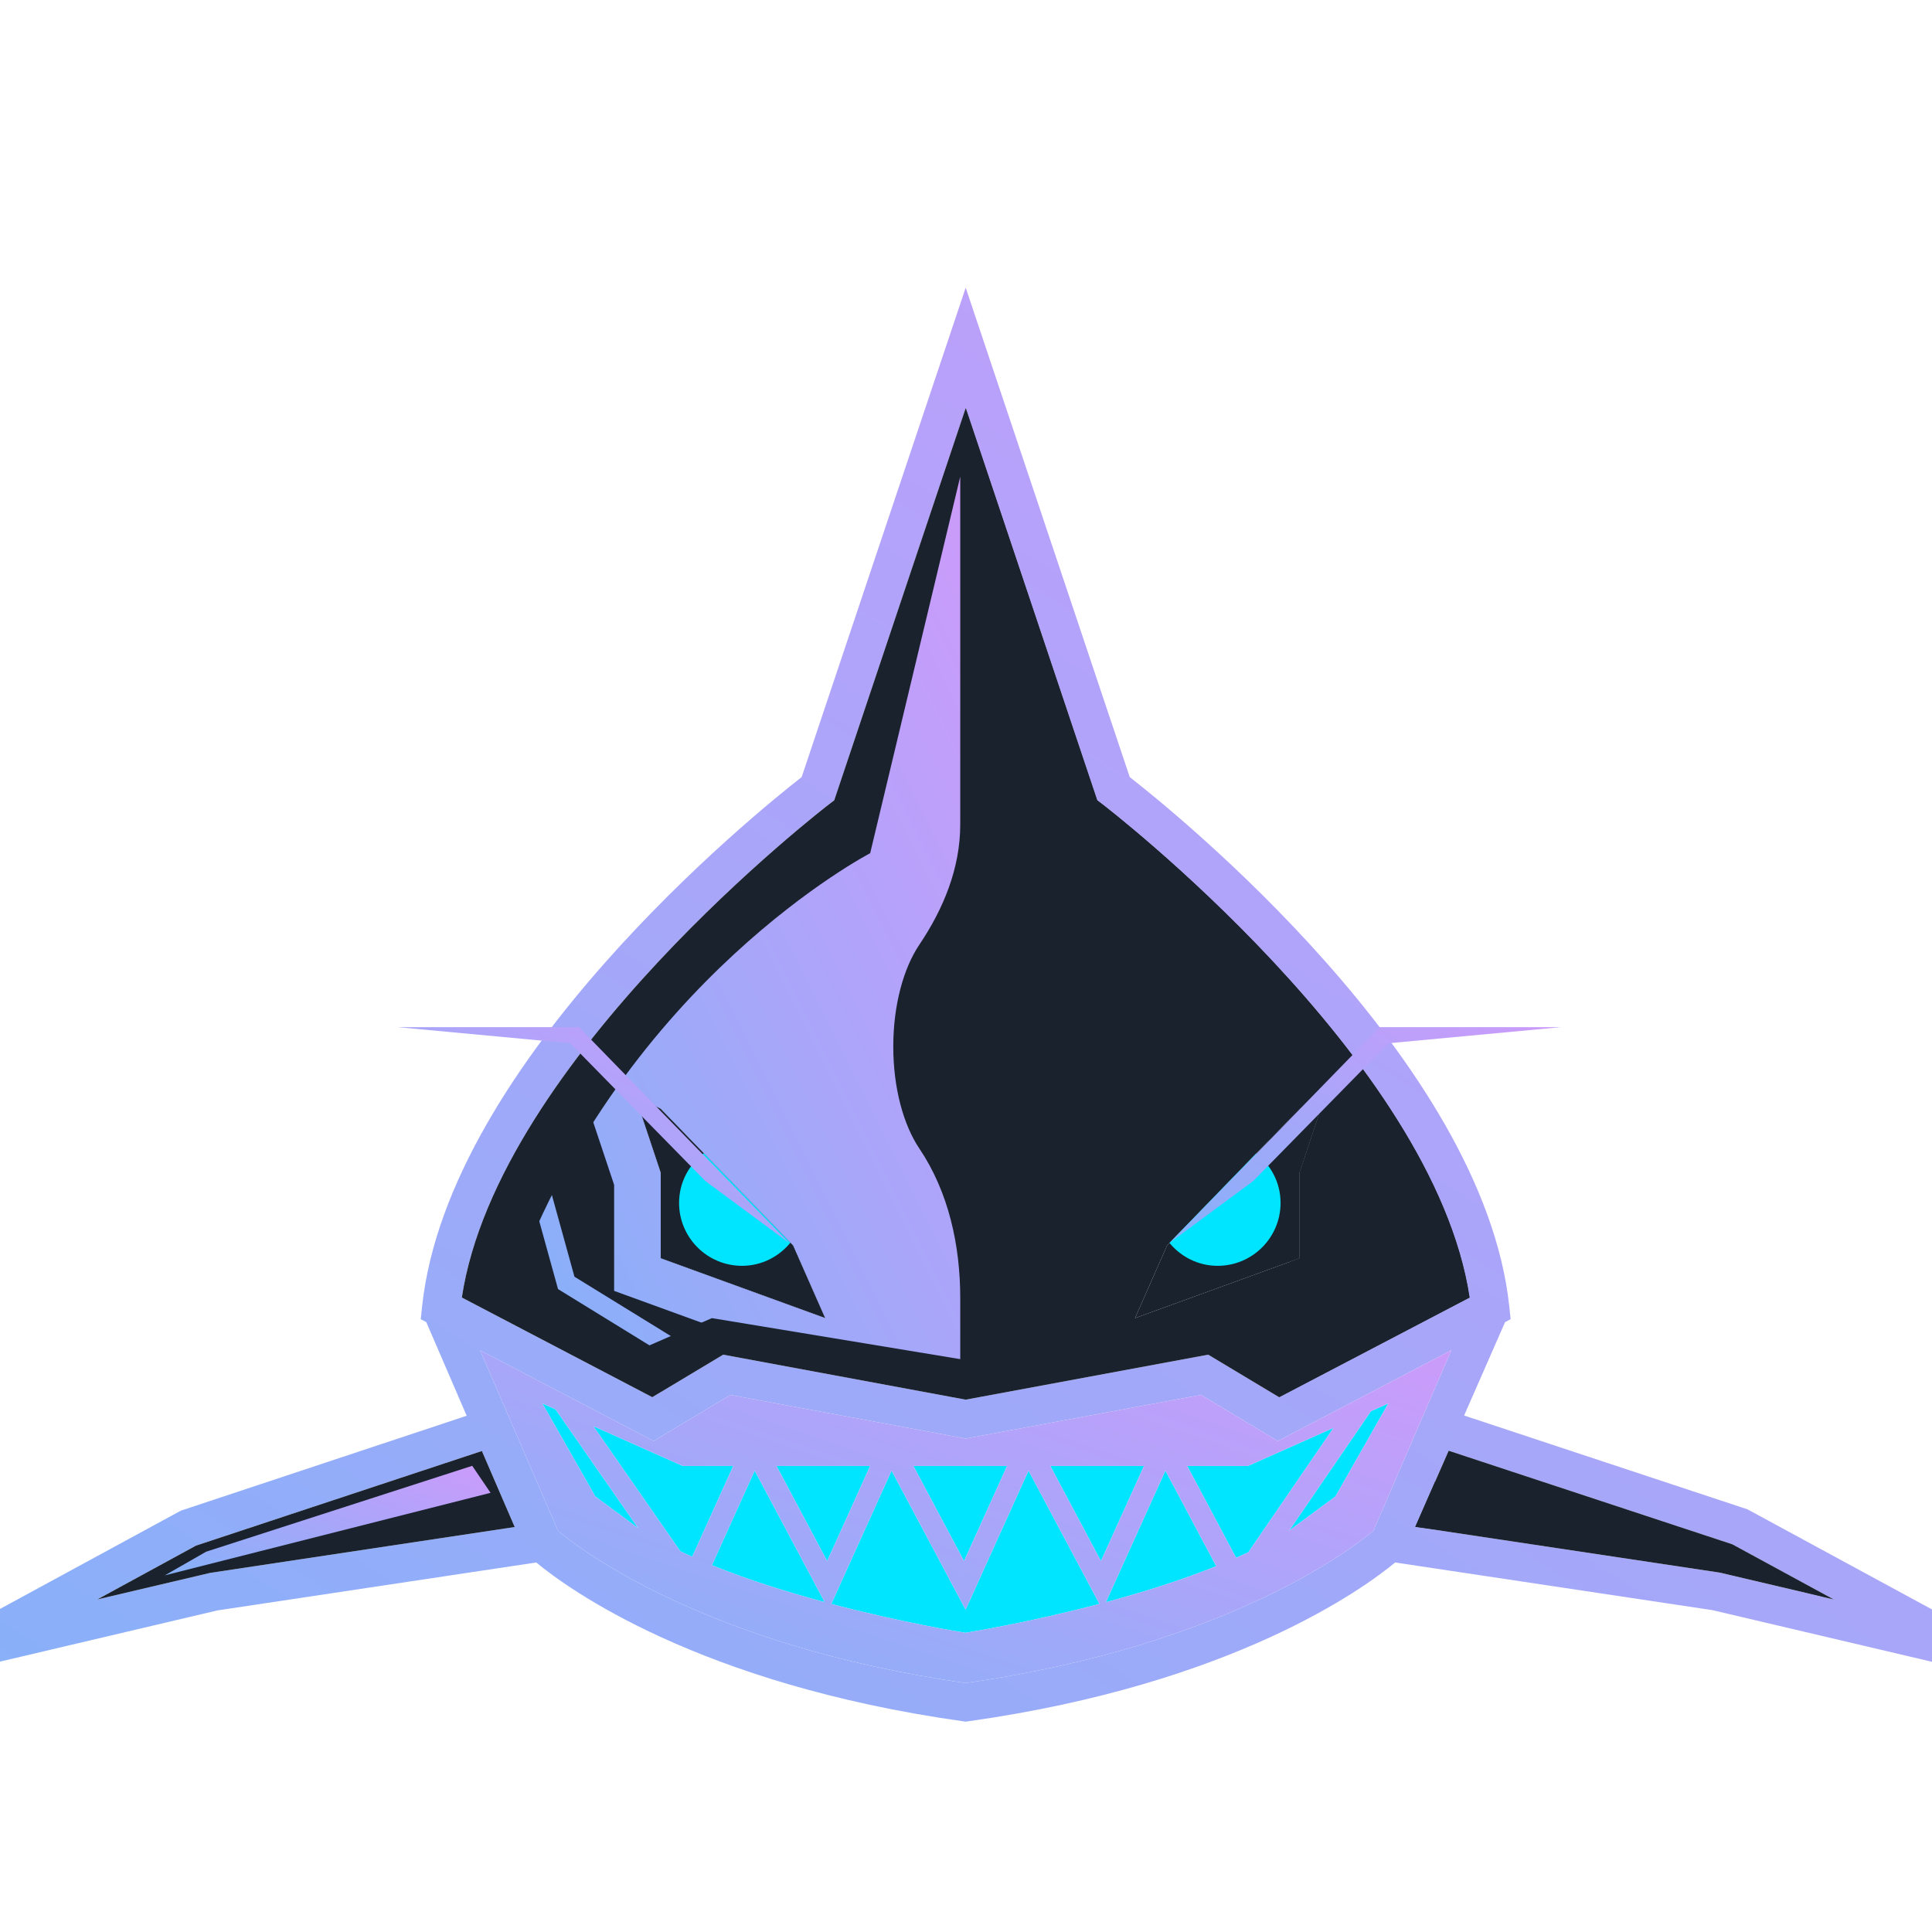
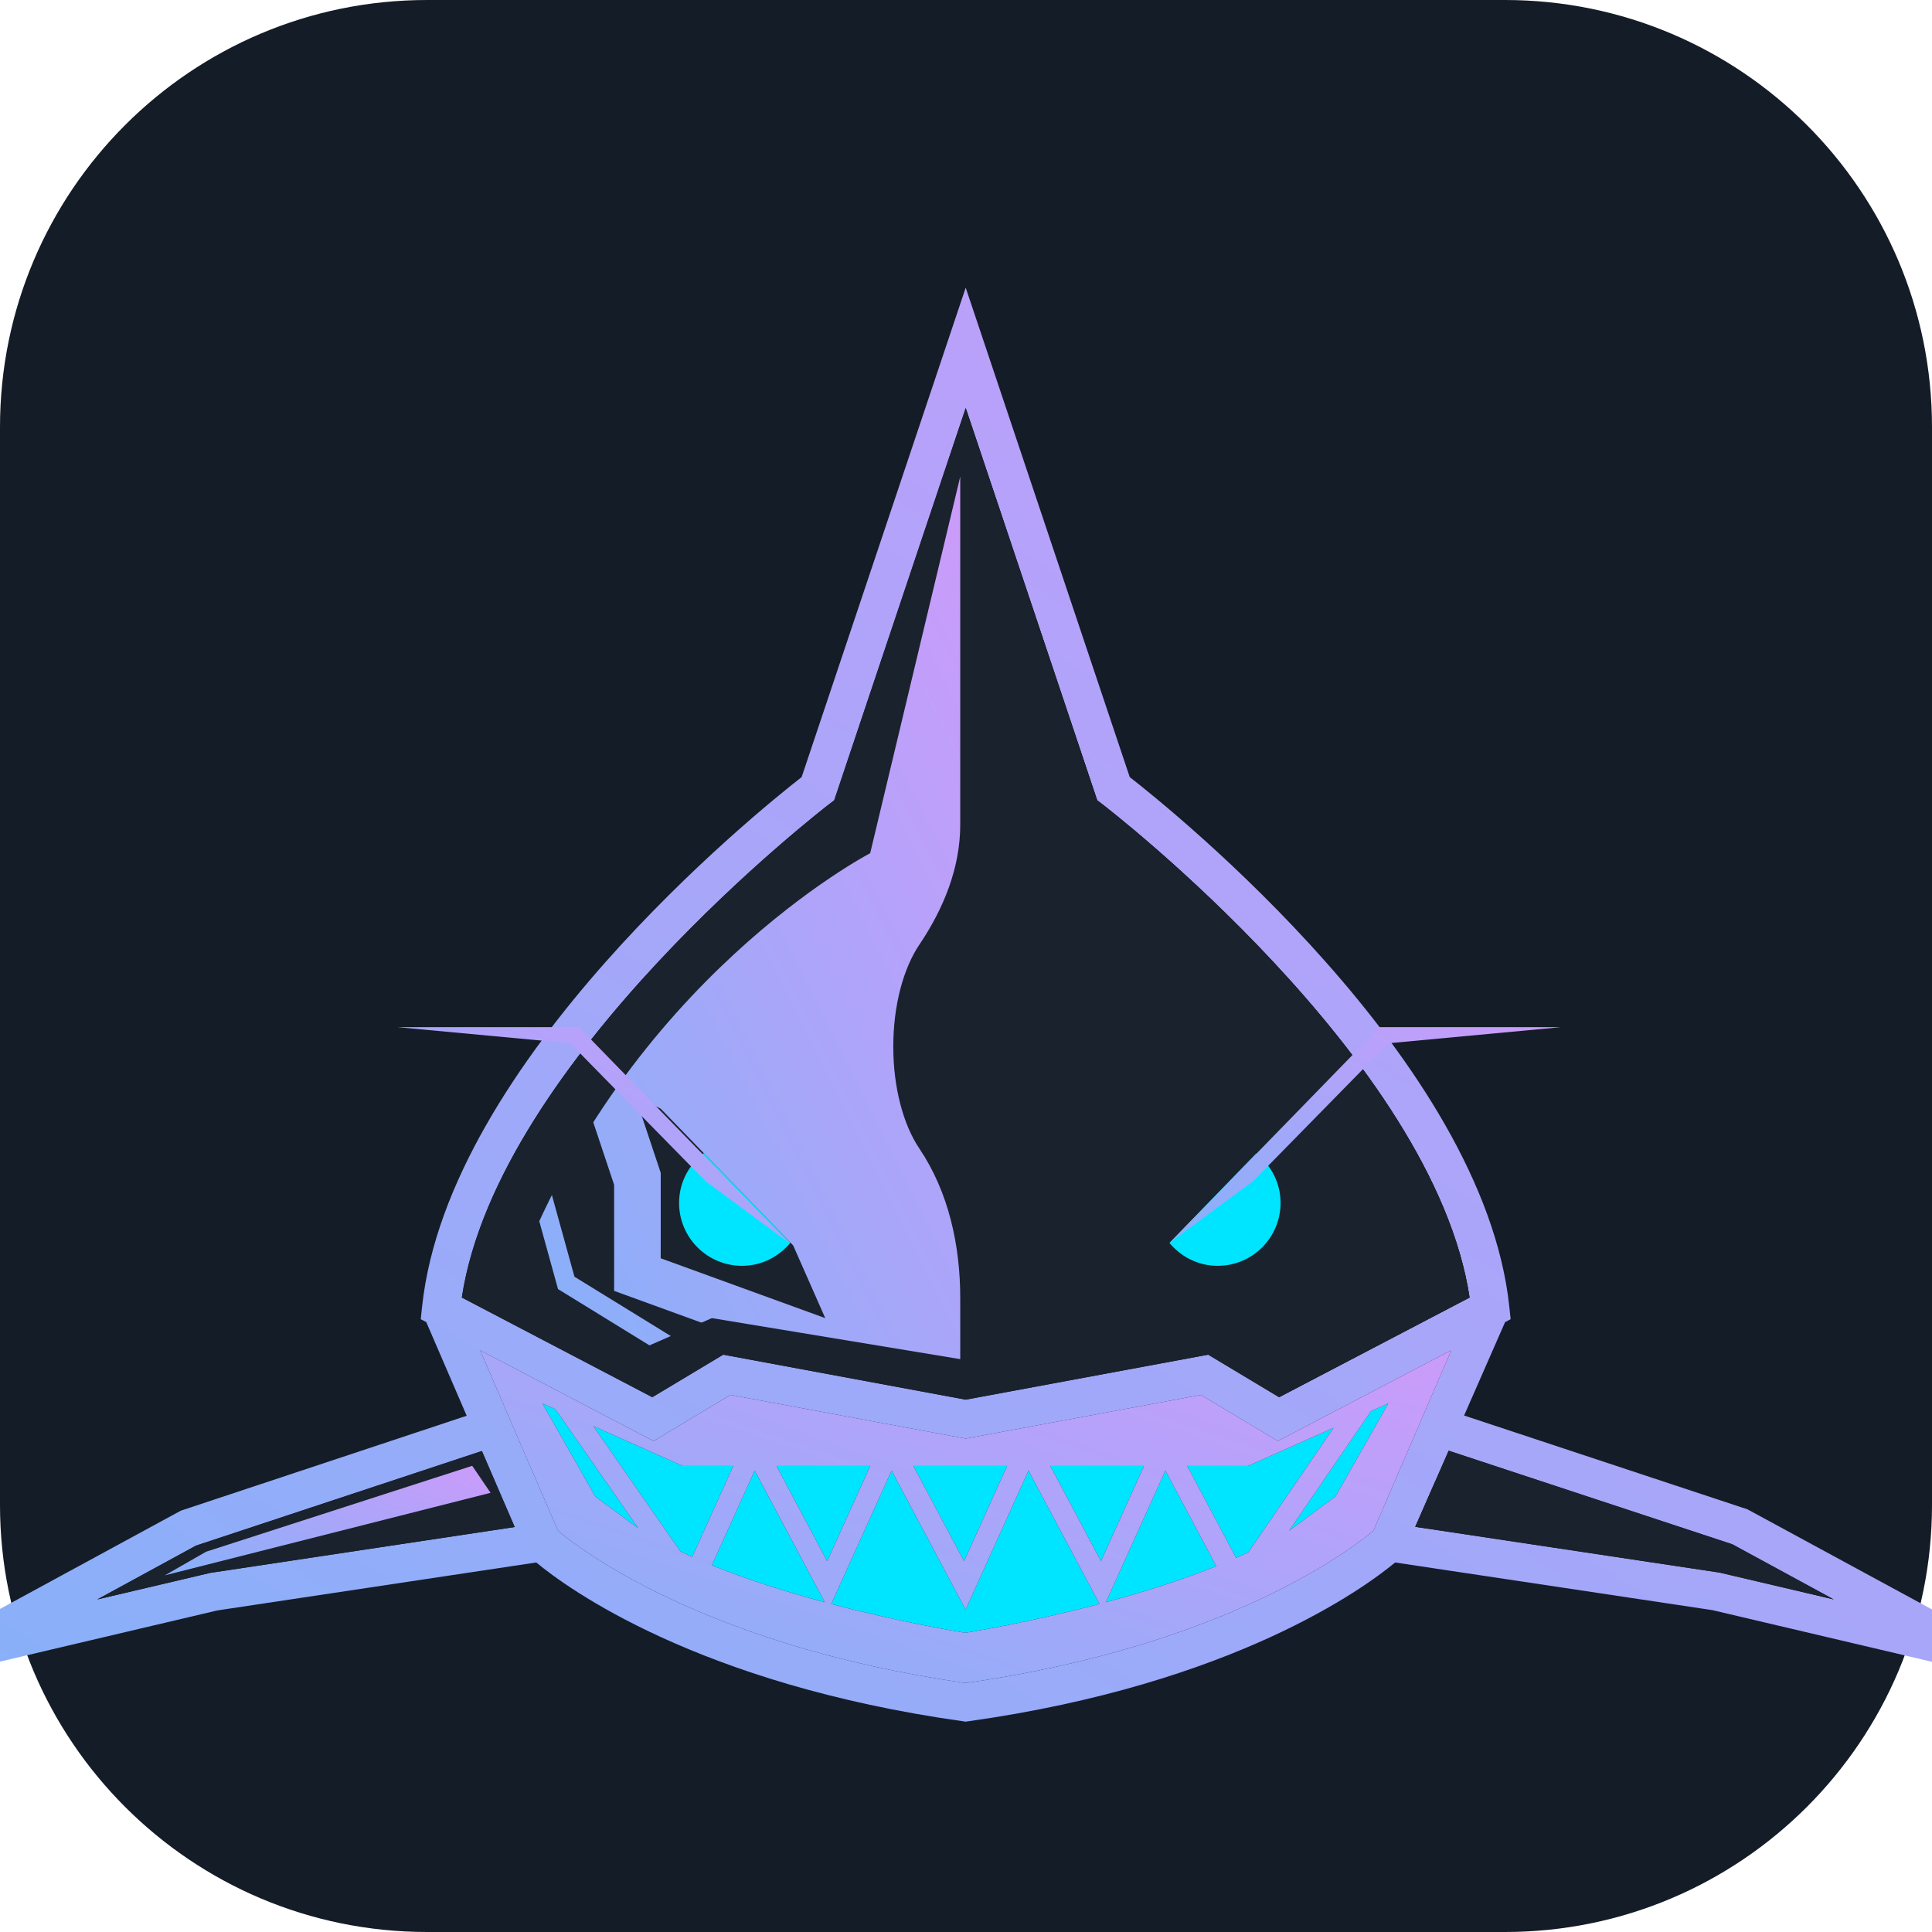
<svg xmlns="http://www.w3.org/2000/svg" viewBox="450 182 380 380" width="380" height="380" role="img" aria-label="Juke">
  <defs>
    <linearGradient id="jukeGrad" x1="0%" y1="0%" x2="100%" y2="100%">
      <stop offset="0%" stop-color="#85B1F9" />
      <stop offset="100%" stop-color="#CC9BFA" />
    </linearGradient>
    <filter id="eyeBloom" x="-300%" y="-300%" width="700%" height="700%">
      <feGaussianBlur stdDeviation="5" />
    </filter>
  </defs>
+   <rect x="450" y="182" width="380" height="380" rx="84" fill="#141C27" />
  <g transform="matrix(1.921154 0 0 1.921154 640 389.8519)">
    <g opacity="0.42" filter="url(#eyeBloom)">
      <g class="eyeCopy" transform="matrix(0.9307168 0 0 -0.9307168 -23.6739 15.63753)">
        <path style="stroke: none; stroke-width: 1; stroke-dasharray: none; stroke-linecap: butt; stroke-dashoffset: 0; stroke-linejoin: miter; stroke-miterlimit: 4; fill: #00E5FF; fill-rule: nonzero; opacity: 1;" paint-order="stroke" transform=" translate(-6.1255, 0.727)" d="M 0 0 C 0 -3.822 3.1 -6.922 6.923 -6.922 C 9.08 -6.922 10.982 -5.917 12.251 -4.371 L 2.72 5.468 C 1.077 4.201 0 2.236 0 0" stroke-linecap="round" />
      </g>
      <g class="eyeCopy" transform="matrix(0.9307168 0 0 -0.9307168 26.51845 15.65224)">
        <path style="stroke: none; stroke-width: 1; stroke-dasharray: none; stroke-linecap: butt; stroke-dashoffset: 0; stroke-linejoin: miter; stroke-miterlimit: 4; fill: #00E5FF; fill-rule: nonzero; opacity: 1;" paint-order="stroke" transform=" translate(-0.813, -6.179)" d="M 0 0 C 3.824 0 6.923 3.1 6.923 6.922 C 6.923 9.14 5.862 11.093 4.241 12.358 L -5.297 2.514 C -4.027 0.988 -2.139 0 0 0" stroke-linecap="round" />
      </g>
    </g>
    <g class="rim" transform="matrix(0.9307168 0 0 -0.9307168 -0.03108594 -5.335334)">
      <path style="stroke: none; stroke-width: 1; stroke-dasharray: none; stroke-linecap: butt; stroke-dashoffset: 0; stroke-linejoin: miter; stroke-miterlimit: 4; fill: url(#jukeGrad); fill-rule: nonzero; opacity: 1;" paint-order="stroke" transform=" translate(0, -74.6205)" d="M 0 0 C -28.828 4.111 -42.677 14.92 -44.849 16.753 L -53.417 36.602 L -34.334 26.617 L -25.878 31.691 L 0 26.888 L 25.878 31.691 L 34.334 26.617 L 53.416 36.602 L 44.849 16.753 C 42.676 14.92 28.828 4.111 0 0 M -83.107 12.114 L -95.536 9.189 L -84.671 15.111 L -53.219 25.521 L -49.609 17.158 z M -14.979 96.703 L -14.463 97.096 L 0 140.247 L 14.463 97.096 L 14.979 96.703 C 15.351 96.422 51.455 68.687 55.426 42.403 L 34.474 31.44 L 26.676 36.118 L 0 31.169 L -26.676 36.118 L -34.474 31.44 L -55.426 42.403 C -51.457 68.669 -15.349 96.422 -14.979 96.703 M 84.328 15.261 L 95.479 9.198 L 82.936 12.145 L 49.454 17.181 L 53.127 25.554 z M 125.043 -2.077 L 85.995 19.106 L 54.825 29.424 L 59.332 39.697 L 59.945 40.02 L 59.793 41.441 C 56.908 68.465 22.882 95.883 18.045 99.652 L 0 153.491 L -18.046 99.652 C -22.882 95.883 -56.908 68.465 -59.793 41.441 L -59.945 40.02 L -59.338 39.701 L -54.892 29.399 L -86.338 18.957 L -125.043 -2.077 L -82.312 7.985 L -47.239 13.259 C -43.84 10.441 -29.446 -0.112 -0.292 -4.209 L 0 -4.25 L 0.292 -4.209 C 29.447 -0.112 43.84 10.441 47.239 13.259 L 82.141 8.016 Z" stroke-linecap="round" />
    </g>
    <g class="body" transform="matrix(0.9307168 0 0 -0.9307168 27.03937 15.38103)">
      <path style="stroke: none; stroke-width: 1; stroke-dasharray: none; stroke-linecap: butt; stroke-dashoffset: 0; stroke-linejoin: miter; stroke-miterlimit: 4; fill: #1A222D; fill-rule: nonzero; opacity: 1;" paint-order="stroke" transform=" translate(7.639, 3.761)" d="M 0 0 L 2.82 8.462 L 0 7.052 L -14.573 -7.991 L -18.098 -15.984 L 0 -9.403 Z" stroke-linecap="round" />
    </g>
    <g class="body" transform="matrix(0.9307168 0 0 -0.9307168 -24.14531 15.38131)">
      <path style="stroke: none; stroke-width: 1; stroke-dasharray: none; stroke-linecap: butt; stroke-dashoffset: 0; stroke-linejoin: miter; stroke-miterlimit: 4; fill: #1A222D; fill-rule: nonzero; opacity: 1;" paint-order="stroke" transform=" translate(-7.6385, -5.642)" d="M 0 0 L 18.098 -6.581 L 14.572 1.412 L 0 16.455 L -2.821 17.865 L 0 9.403 Z" stroke-linecap="round" />
    </g>
    <g class="tooth" style="--i:0" transform="matrix(0.9307168 0 0 -0.9307168 -0.5897953 46.76489)">
      <path style="stroke: none; stroke-width: 1; stroke-dasharray: none; stroke-linecap: butt; stroke-dashoffset: 0; stroke-linejoin: miter; stroke-miterlimit: 4; fill: #00E5FF; fill-rule: nonzero; opacity: 1;" paint-order="stroke" transform=" translate(5.154, 5.235)" d="M 0 0 L -4.554 0 L -4.629 0 L -10.308 0 L -4.736 -10.47 z" stroke-linecap="round" />
    </g>
    <g class="tooth" style="--i:1" transform="matrix(0.9307168 0 0 -0.9307168 -20.23918 49.10508)">
      <path style="stroke: none; stroke-width: 1; stroke-dasharray: none; stroke-linecap: butt; stroke-dashoffset: 0; stroke-linejoin: miter; stroke-miterlimit: 4; fill: #00E5FF; fill-rule: nonzero; opacity: 1;" paint-order="stroke" transform=" translate(-6.2075, -3.1725)" d="M 0 0 C 4.041 -1.636 8.379 -2.982 12.415 -4.067 L 4.709 10.412 Z" stroke-linecap="round" />
    </g>
    <g class="tooth" style="--i:2" transform="matrix(0.9307168 0 0 -0.9307168 -14.60611 46.76489)">
      <path style="stroke: none; stroke-width: 1; stroke-dasharray: none; stroke-linecap: butt; stroke-dashoffset: 0; stroke-linejoin: miter; stroke-miterlimit: 4; fill: #00E5FF; fill-rule: nonzero; opacity: 1;" paint-order="stroke" transform=" translate(-5.153, 5.235)" d="M 0 0 L 5.571 -10.47 L 10.306 0 Z" stroke-linecap="round" />
    </g>
    <g class="tooth" style="--i:3" transform="matrix(0.9307168 0 0 -0.9307168 13.4268 46.76489)">
      <path style="stroke: none; stroke-width: 1; stroke-dasharray: none; stroke-linecap: butt; stroke-dashoffset: 0; stroke-linejoin: miter; stroke-miterlimit: 4; fill: #00E5FF; fill-rule: nonzero; opacity: 1;" paint-order="stroke" transform=" translate(-5.153, 5.235)" d="M 0 0 L 5.571 -10.47 L 10.306 0 Z" stroke-linecap="round" />
    </g>
    <g class="tooth" style="--i:4" transform="matrix(0.9307168 0 0 -0.9307168 30.14043 44.64332)">
      <path style="stroke: none; stroke-width: 1; stroke-dasharray: none; stroke-linecap: butt; stroke-dashoffset: 0; stroke-linejoin: miter; stroke-miterlimit: 4; fill: #00E5FF; fill-rule: nonzero; opacity: 1;" paint-order="stroke" transform=" translate(-1.374, 2.9555)" d="M 0 0 L -6.678 0 L -1.299 -10.108 C -0.846 -9.911 -0.398 -9.709 0.043 -9.502 L 9.426 4.197 Z" stroke-linecap="round" />
    </g>
    <g class="tooth" style="--i:5" transform="matrix(0.9307168 0 0 -0.9307168 38.15595 42.00902)">
      <path style="stroke: none; stroke-width: 1; stroke-dasharray: none; stroke-linecap: butt; stroke-dashoffset: 0; stroke-linejoin: miter; stroke-miterlimit: 4; fill: #00E5FF; fill-rule: nonzero; opacity: 1;" paint-order="stroke" transform=" translate(3.547, 6.1515)" d="M 0 0 L -9.009 -13.154 L -3.906 -9.385 L 1.915 0.851 z" stroke-linecap="round" />
    </g>
    <g class="tooth" style="--i:6" transform="matrix(0.9307168 0 0 -0.9307168 19.97281 49.10629)">
      <path style="stroke: none; stroke-width: 1; stroke-dasharray: none; stroke-linecap: butt; stroke-dashoffset: 0; stroke-linejoin: miter; stroke-miterlimit: 4; fill: #00E5FF; fill-rule: nonzero; opacity: 1;" paint-order="stroke" transform=" translate(-6.0735, -7.2405)" d="M 0 0 C 3.948 1.061 8.181 2.376 12.147 3.963 L 6.549 14.481 Z" stroke-linecap="round" />
    </g>
    <g class="tooth" style="--i:7" transform="matrix(0.9307168 0 0 -0.9307168 -0.06384717 50.67399)">
      <path style="stroke: none; stroke-width: 1; stroke-dasharray: none; stroke-linecap: butt; stroke-dashoffset: 0; stroke-linejoin: miter; stroke-miterlimit: 4; fill: #00E5FF; fill-rule: nonzero; opacity: 1;" paint-order="stroke" transform=" translate(0.0255, -6.3725)" d="M 0 0 L -8.142 15.298 L -14.777 0.627 C -7.16 -1.383 -0.809 -2.421 -0.066 -2.54 L -0.066 -2.553 C -0.066 -2.553 -0.042 -2.549 -0.028 -2.546 C -0.014 -2.549 0.009 -2.553 0.009 -2.553 L 0.009 -2.54 C 0.752 -2.421 7.107 -1.381 14.726 0.629 L 6.919 15.298 Z" stroke-linecap="round" />
    </g>
    <g class="tooth" style="--i:8" transform="matrix(0.9307168 0 0 -0.9307168 -38.46541 41.87956)">
      <path style="stroke: none; stroke-width: 1; stroke-dasharray: none; stroke-linecap: butt; stroke-dashoffset: 0; stroke-linejoin: miter; stroke-miterlimit: 4; fill: #00E5FF; fill-rule: nonzero; opacity: 1;" paint-order="stroke" transform=" translate(-5.272, 6.863)" d="M 0 0 L 5.821 -10.235 L 10.544 -13.726 L 1.448 -0.646 z" stroke-linecap="round" />
    </g>
    <g class="tooth" style="--i:9" transform="matrix(0.9307168 0 0 -0.9307168 -30.99147 44.50371)">
      <path style="stroke: none; stroke-width: 1; stroke-dasharray: none; stroke-linecap: butt; stroke-dashoffset: 0; stroke-linejoin: miter; stroke-miterlimit: 4; fill: #00E5FF; fill-rule: nonzero; opacity: 1;" paint-order="stroke" transform=" translate(2.1455, 2.8055)" d="M 0 0 L -9.845 4.384 L -0.266 -9.395 C 0.163 -9.597 0.592 -9.798 1.034 -9.995 L 5.554 0 Z" stroke-linecap="round" />
    </g>
    <g class="body" transform="matrix(0.9307168 0 0 -0.9307168 67.4148 47.94309)">
      <path style="stroke: none; stroke-width: 1; stroke-dasharray: none; stroke-linecap: butt; stroke-dashoffset: 0; stroke-linejoin: miter; stroke-miterlimit: 4; fill: #1A222D; fill-rule: nonzero; opacity: 1;" paint-order="stroke" transform=" translate(10.4695, -5.2305)" d="M 0 0 L 12.543 -2.947 L 1.392 3.115 L -29.809 13.408 L -33.482 5.035 Z" stroke-linecap="round" />
    </g>
    <g class="body" transform="matrix(0.9307168 0 0 -0.9307168 -67.57516 47.96226)">
      <path style="stroke: none; stroke-width: 1; stroke-dasharray: none; stroke-linecap: butt; stroke-dashoffset: 0; stroke-linejoin: miter; stroke-miterlimit: 4; fill: #1A222D; fill-rule: nonzero; opacity: 1;" paint-order="stroke" transform=" translate(-22.9635, -8.166)" d="M 0 0 L 12.429 2.925 L 45.927 7.969 L 42.316 16.332 L 10.865 5.922 Z" stroke-linecap="round" />
    </g>
    <g class="body" transform="matrix(0.9307168 0 0 -0.9307168 -0.03117901 47.08217)">
      <path style="stroke: none; stroke-width: 1; stroke-dasharray: none; stroke-linecap: butt; stroke-dashoffset: 0; stroke-linejoin: miter; stroke-miterlimit: 4; fill: url(#jukeGrad); fill-rule: nonzero; opacity: 1;" paint-order="stroke" transform=" translate(31.087, -3.926)" d="M 0 0 C -0.441 -0.207 -0.889 -0.409 -1.342 -0.606 L -6.721 9.502 L -0.043 9.502 L 9.382 13.699 z M 15.404 16.379 L 9.583 6.144 L 4.481 2.374 L 13.49 15.528 Z M -15.667 -5.489 L -9.119 8.992 L -3.52 -1.526 C -7.486 -3.113 -11.72 -4.429 -15.667 -5.489 M -21.78 9.502 L -11.474 9.502 L -16.209 -0.968 z M -31.087 -8.846 L -31.087 -8.858 C -31.087 -8.858 -31.111 -8.854 -31.125 -8.852 C -31.139 -8.854 -31.163 -8.858 -31.163 -8.858 L -31.163 -8.846 C -31.906 -8.727 -38.257 -7.688 -45.874 -5.679 L -39.238 8.992 L -31.097 -6.306 L -24.178 8.992 L -16.371 -5.677 C -23.99 -7.687 -30.345 -8.727 -31.087 -8.846 M -51.9 9.502 L -41.594 9.502 L -46.329 -0.968 z M -59.007 -1.42 L -54.297 8.992 L -46.592 -5.487 C -50.628 -4.402 -54.966 -3.056 -59.007 -1.42 M -62.473 0.107 L -72.051 13.886 L -62.207 9.502 L -56.653 9.502 L -61.173 -0.493 C -61.614 -0.296 -62.043 -0.095 -62.473 0.107 M -71.833 6.144 L -77.654 16.379 L -76.206 15.733 L -67.11 2.653 z M -31.163 9.502 L -31.087 9.502 L -26.533 9.502 L -31.269 -0.968 L -36.841 9.502 z M -5.208 17.316 L -31.087 12.513 L -56.965 17.316 L -65.421 12.242 L -84.503 22.227 L -75.936 2.378 C -73.764 0.545 -59.915 -10.264 -31.087 -14.375 C -2.259 -10.264 11.589 0.545 13.762 2.378 L 22.329 22.227 L 3.247 12.242 Z" stroke-linecap="round" />
    </g>
    <g class="body" transform="matrix(0.9307168 0 0 -0.9307168 -0.03099287 -15.65438)">
      <path style="stroke: none; stroke-width: 1; stroke-dasharray: none; stroke-linecap: butt; stroke-dashoffset: 0; stroke-linejoin: miter; stroke-miterlimit: 4; fill: #1A222D; fill-rule: nonzero; opacity: 1;" paint-order="stroke" transform=" translate(36.7245, -38.988)" d="M 0 0 L -18.098 -6.581 L -14.573 1.412 L 0 16.455 L 2.82 17.865 L 0 9.403 Z M -70.272 0 L -70.272 9.403 L -73.093 17.865 L -70.272 16.455 L -55.7 1.412 L -52.175 -6.581 z M -21.746 49.983 L -22.261 50.376 L -36.725 93.527 L -51.188 50.376 L -51.704 49.983 C -52.074 49.702 -88.182 21.949 -92.15 -4.316 L -71.199 -15.279 L -63.401 -10.602 L -36.725 -15.551 L -10.049 -10.602 L -2.251 -15.279 L 18.701 -4.316 C 14.73 21.968 -21.374 49.702 -21.746 49.983" stroke-linecap="round" />
    </g>
    <g class="body" transform="matrix(0.9307168 0 0 -0.9307168 25.76168 -15.78105)">
      <path style="stroke: none; stroke-width: 1; stroke-dasharray: none; stroke-linecap: butt; stroke-dashoffset: 0; stroke-linejoin: miter; stroke-miterlimit: 4; fill: #1A222D; fill-rule: nonzero; opacity: 1;" paint-order="stroke" transform=" translate(27.713, -43.4405)" d="M 0 0 C -3.971 26.284 -40.075 54.019 -40.447 54.3 L -40.962 54.692 L -55.426 97.844 L -46.119 50.415 C -46.119 50.415 -28.615 38.511 -22.07 17.294 L -18.701 20.771 L -15.881 22.182 L -18.701 13.72 L -18.701 4.316 L -19.722 3.944 C -19.489 -0.719 -19.821 -5.687 -20.952 -10.963 z" stroke-linecap="round" />
    </g>
    <g class="body" transform="matrix(0.9307168 0 0 -0.9307168 -65.35084 47.48648)">
      <path style="stroke: none; stroke-width: 1; stroke-dasharray: none; stroke-linecap: butt; stroke-dashoffset: 0; stroke-linejoin: miter; stroke-miterlimit: 4; fill: url(#jukeGrad); fill-rule: nonzero; opacity: 1;" paint-order="stroke" transform=" translate(15.8985, 6.025)" d="M 0 0 L -29.273 -9.449 L -33.816 -12.05 L 2.019 -2.97 z" stroke-linecap="round" />
    </g>
    <g class="body" transform="matrix(0.9307168 0 0 -0.9307168 67.41517 49.52465)">
      <path style="stroke: none; stroke-width: 1; stroke-dasharray: none; stroke-linecap: butt; stroke-dashoffset: 0; stroke-linejoin: miter; stroke-miterlimit: 4; fill: #1A222D; fill-rule: nonzero; opacity: 1;" paint-order="stroke" transform=" translate(23.0125, -6.4785)" d="M 0 0 L -43.844 12.957 L -46.025 7.982 L -16.784 4.209 Z" stroke-linecap="round" />
    </g>
    <g class="eye" transform="matrix(0.9307168 0 0 -0.9307168 -23.6739 15.63753)">
      <path style="stroke: none; stroke-width: 1; stroke-dasharray: none; stroke-linecap: butt; stroke-dashoffset: 0; stroke-linejoin: miter; stroke-miterlimit: 4; fill: #00E5FF; fill-rule: nonzero; opacity: 1;" paint-order="stroke" transform=" translate(-6.1255, 0.727)" d="M 0 0 C 0 -3.822 3.1 -6.922 6.923 -6.922 C 9.08 -6.922 10.982 -5.917 12.251 -4.371 L 2.72 5.468 C 1.077 4.201 0 2.236 0 0" stroke-linecap="round" />
    </g>
    <g class="eye" transform="matrix(0.9307168 0 0 -0.9307168 26.51845 15.65224)">
      <path style="stroke: none; stroke-width: 1; stroke-dasharray: none; stroke-linecap: butt; stroke-dashoffset: 0; stroke-linejoin: miter; stroke-miterlimit: 4; fill: #00E5FF; fill-rule: nonzero; opacity: 1;" paint-order="stroke" transform=" translate(-0.813, -6.179)" d="M 0 0 C 3.824 0 6.923 3.1 6.923 6.922 C 6.923 9.14 5.862 11.093 4.241 12.358 L -5.297 2.514 C -4.027 0.988 -2.139 0 0 0" stroke-linecap="round" />
    </g>
    <g class="body" transform="matrix(0.9307168 0 0 -0.9307168 40.87904 8.016078)">
      <path style="stroke: none; stroke-width: 1; stroke-dasharray: none; stroke-linecap: butt; stroke-dashoffset: 0; stroke-linejoin: miter; stroke-miterlimit: 4; fill: url(#jukeGrad); fill-rule: nonzero; opacity: 1;" paint-order="stroke" transform=" translate(-21.5395, -11.87)" d="M 0 0 L 23.115 23.74 L 43.079 23.74 L 24.075 21.966 L 9.211 6.812" stroke-linecap="round" />
    </g>
    <g class="body" transform="matrix(0.9307168 0 0 -0.9307168 35.68871 16.84476)">
      <path style="stroke: none; stroke-width: 1; stroke-dasharray: none; stroke-linecap: butt; stroke-dashoffset: 0; stroke-linejoin: miter; stroke-miterlimit: 4; fill: #1A222D; fill-rule: nonzero; opacity: 1;" paint-order="stroke" transform=" translate(5.4215, -6.096)" d="M 0 0 L -11.16 -6.873 L -14.109 -5.104 L -4.362 -1.558 L -4.362 10.108 L -1.375 19.065 C 0.322 16.712 1.854 14.278 3.266 11.82 Z" stroke-linecap="round" />
    </g>
    <g class="body" transform="matrix(0.9307168 0 0 -0.9307168 40.47408 22.44098)">
      <path style="stroke: none; stroke-width: 1; stroke-dasharray: none; stroke-linecap: butt; stroke-dashoffset: 0; stroke-linejoin: miter; stroke-miterlimit: 4; fill: #1A222D; fill-rule: nonzero; opacity: 1;" paint-order="stroke" transform=" translate(2.0885, -1.4435)" d="M 0 0 L 2.927 10.593 C 4.612 7.322 5.948 4.006 6.759 0.705 L -9.313 -7.706 L -10.936 -6.731 z" stroke-linecap="round" />
    </g>
    <g class="body" transform="matrix(0.9307168 0 0 -0.9307168 -23.39608 -14.21782)">
      <path style="stroke: none; stroke-width: 1; stroke-dasharray: none; stroke-linecap: butt; stroke-dashoffset: 0; stroke-linejoin: miter; stroke-miterlimit: 4; fill: url(#jukeGrad); fill-rule: nonzero; opacity: 1;" paint-order="stroke" transform=" translate(-8.4435, -37.4445)" d="M 0 0 L 0 9.403 L -2.821 17.865 L 0 16.455 L 14.572 1.412 L 18.098 -6.581 Z M 25.582 23.287 C 25.582 27.848 26.704 31.904 28.447 34.494 C 31.117 38.462 32.948 42.931 32.948 47.713 L 32.948 85.982 L 23.041 44.56 C 23.041 44.56 -3.875 30.583 -16.061 -2.452 L -2.476 -10.118 L 5.628 -6.581 L 32.948 -11.093 L 32.948 -4.384 C 32.948 1.407 31.68 7.273 28.447 12.078 C 26.704 14.667 25.582 18.725 25.582 23.287" stroke-linecap="round" />
    </g>
    <g class="body" transform="matrix(0.9307168 0 0 -0.9307168 -35.04009 16.84476)">
      <path style="stroke: none; stroke-width: 1; stroke-dasharray: none; stroke-linecap: butt; stroke-dashoffset: 0; stroke-linejoin: miter; stroke-miterlimit: 4; fill: #1A222D; fill-rule: nonzero; opacity: 1;" paint-order="stroke" transform=" translate(-5.4215, -6.096)" d="M 0 0 L 11.16 -6.873 L 14.109 -5.104 L 4.363 -1.558 L 4.363 10.108 L 1.375 19.065 C -0.322 16.712 -1.854 14.278 -3.266 11.82 Z" stroke-linecap="round" />
    </g>
    <g class="body" transform="matrix(0.9307168 0 0 -0.9307168 -39.82547 22.44098)">
      <path style="stroke: none; stroke-width: 1; stroke-dasharray: none; stroke-linecap: butt; stroke-dashoffset: 0; stroke-linejoin: miter; stroke-miterlimit: 4; fill: #1A222D; fill-rule: nonzero; opacity: 1;" paint-order="stroke" transform=" translate(-2.0885, -1.4435)" d="M 0 0 L -2.927 10.593 C -4.611 7.322 -5.948 4.006 -6.759 0.705 L 9.314 -7.706 L 10.936 -6.731 z" stroke-linecap="round" />
    </g>
    <g class="body" transform="matrix(0.9307168 0 0 -0.9307168 -38.15725 8.016078)">
      <path style="stroke: none; stroke-width: 1; stroke-dasharray: none; stroke-linecap: butt; stroke-dashoffset: 0; stroke-linejoin: miter; stroke-miterlimit: 4; fill: url(#jukeGrad); fill-rule: nonzero; opacity: 1;" paint-order="stroke" transform=" translate(21.5395, -11.87)" d="M 0 0 L -23.115 23.74 L -43.079 23.74 L -24.075 21.966 L -9.211 6.812" stroke-linecap="round" />
    </g>
  </g>
</svg>
